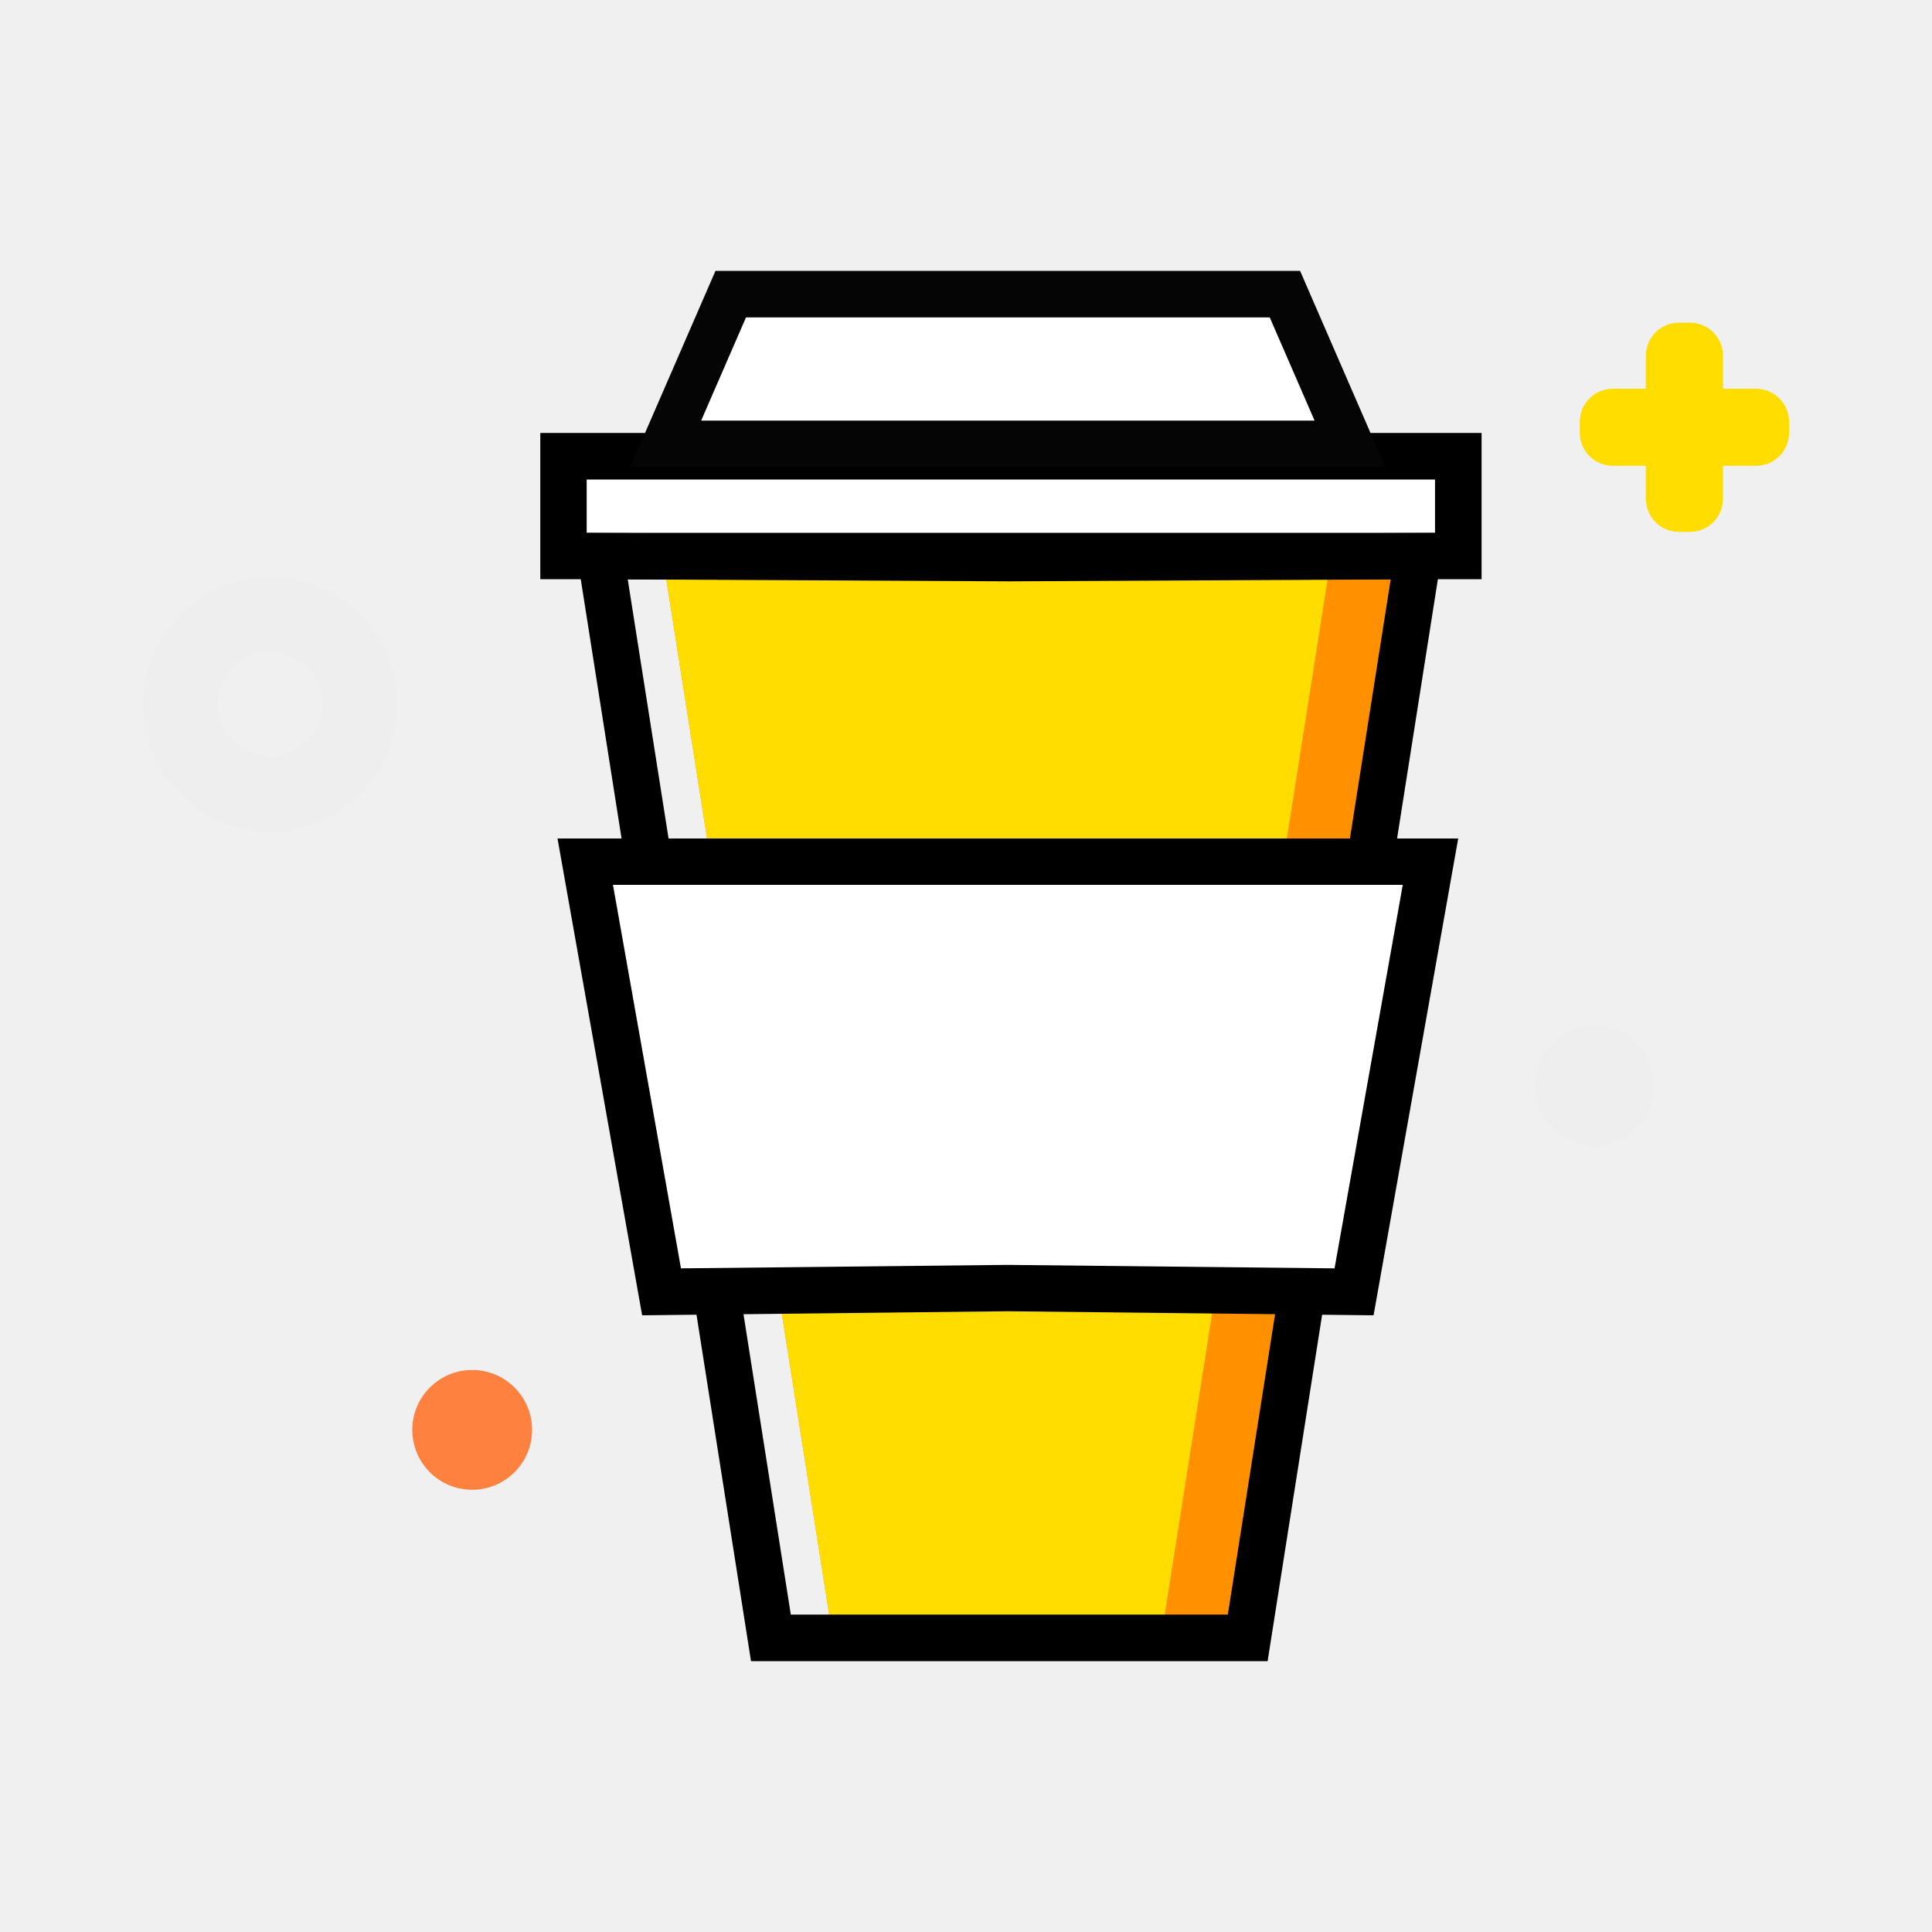
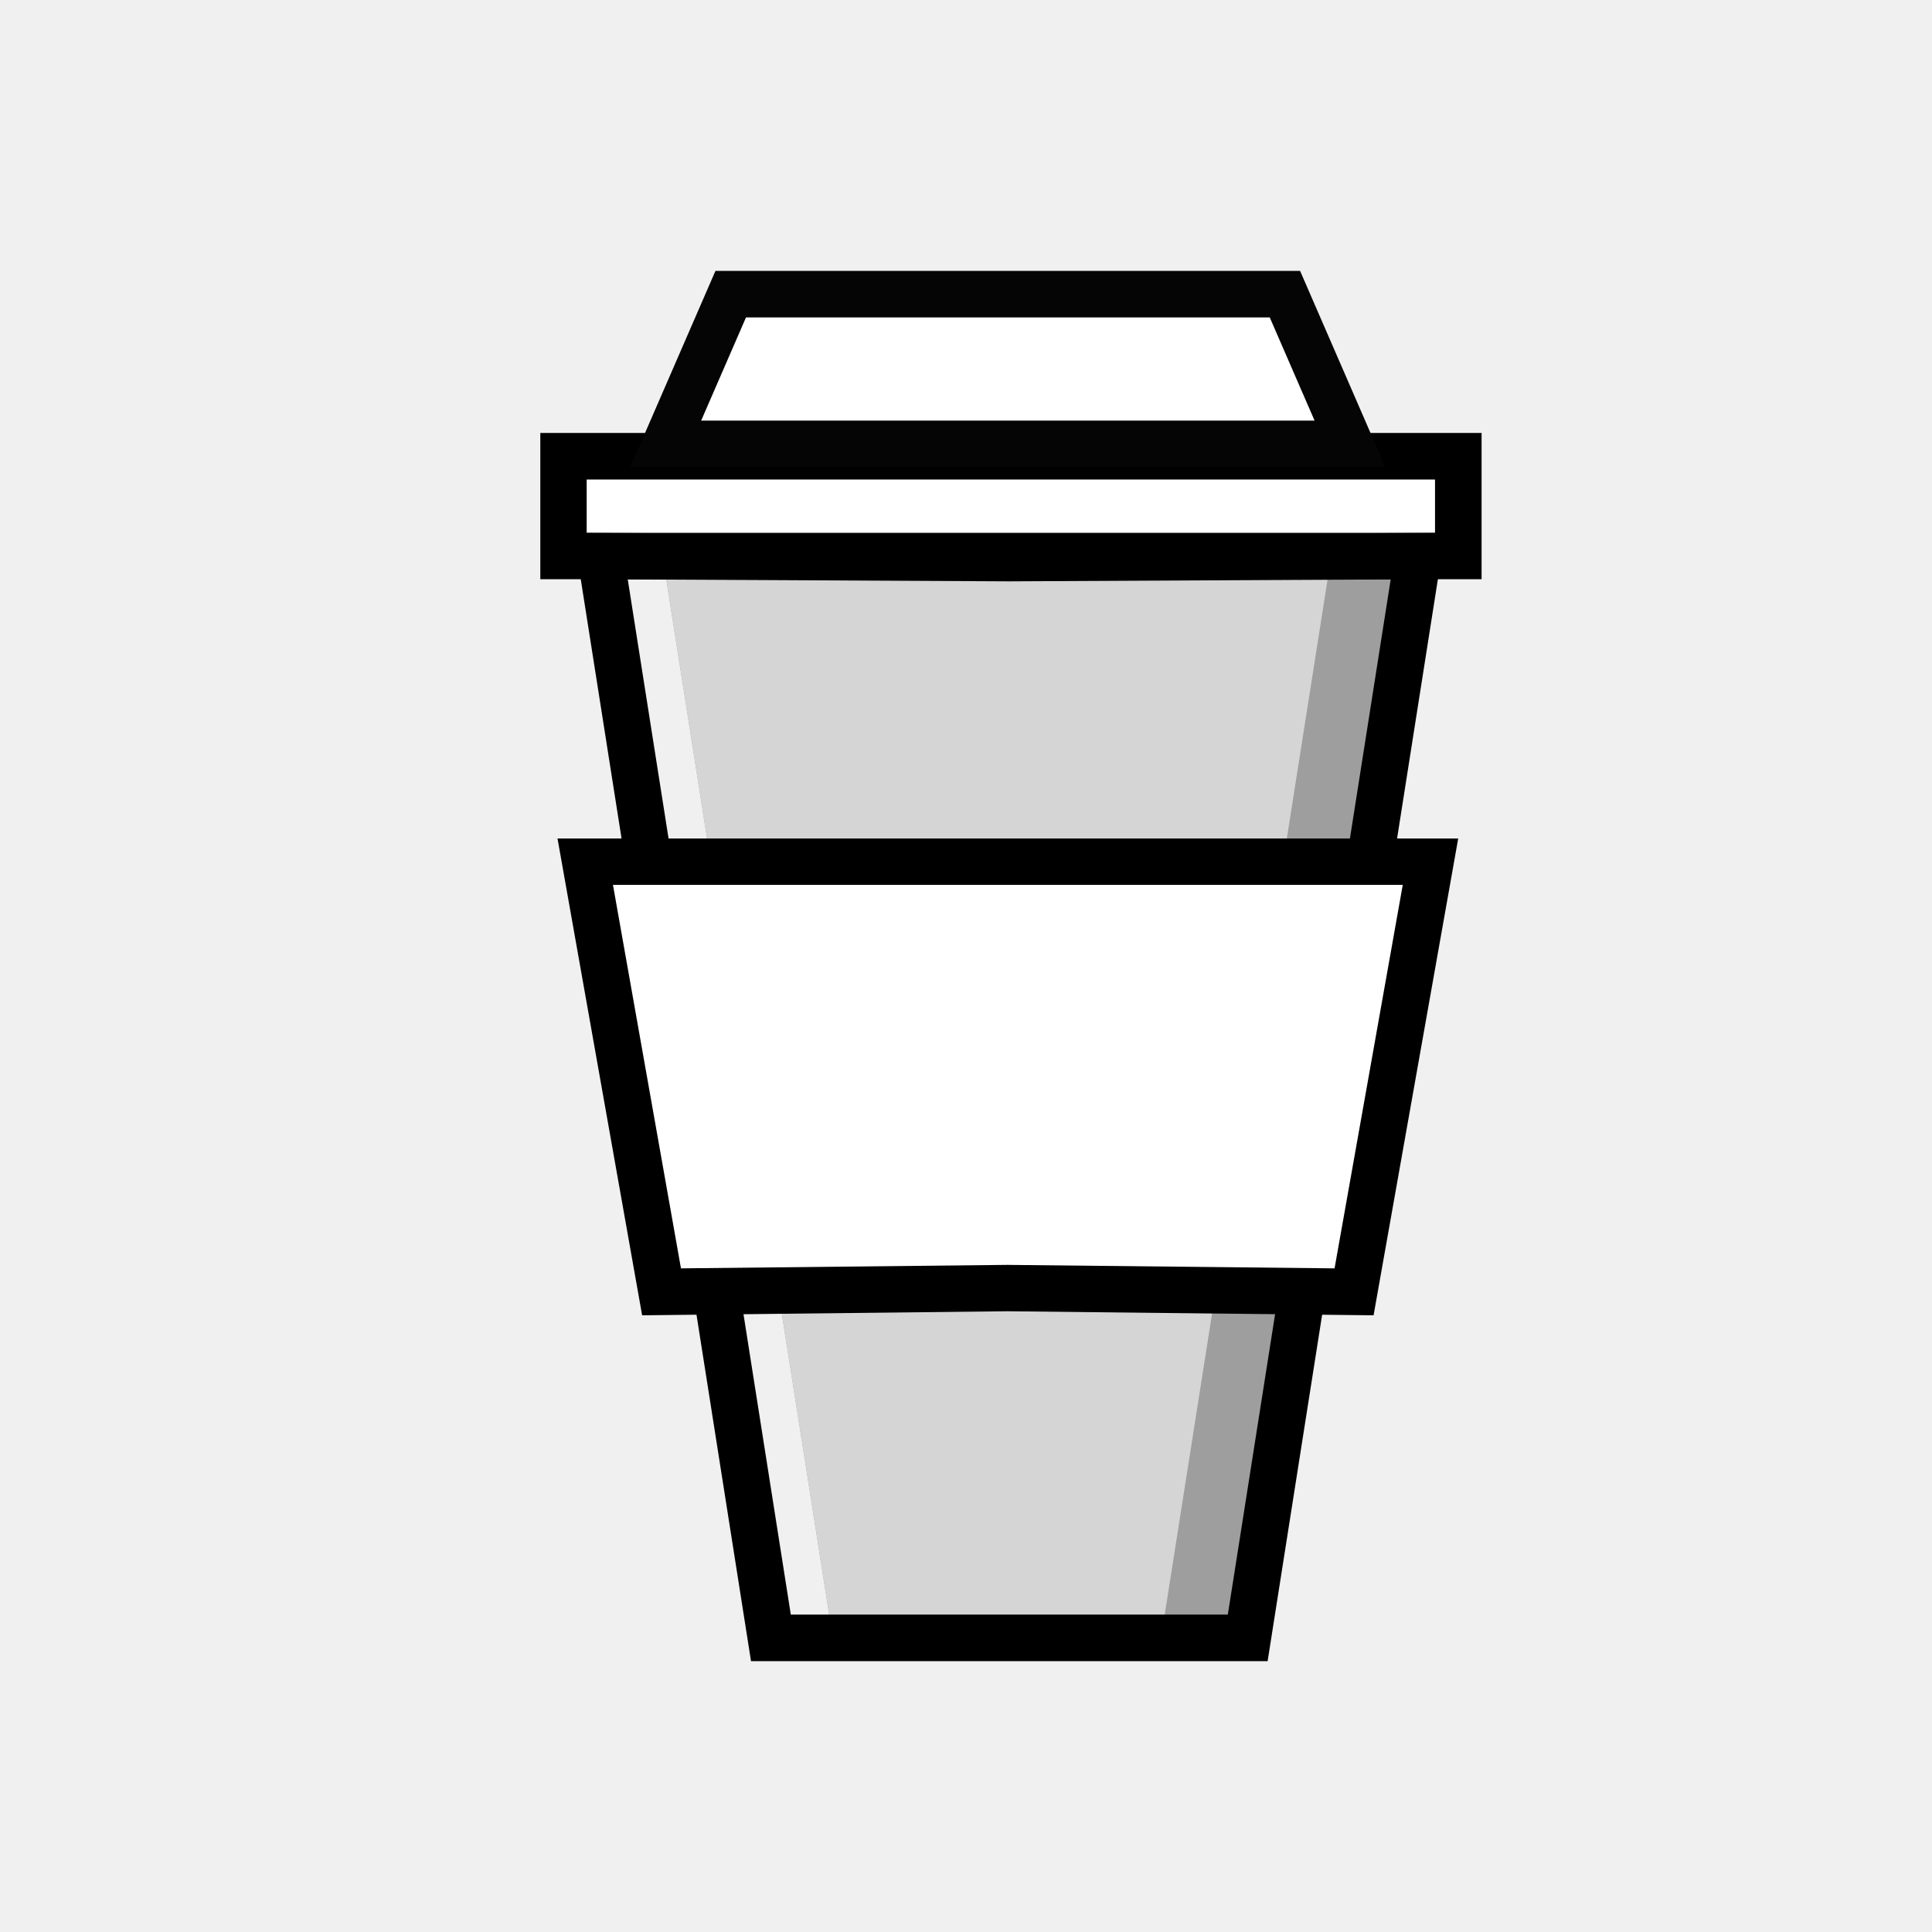
<svg xmlns="http://www.w3.org/2000/svg" xmlns:xlink="http://www.w3.org/1999/xlink" version="1.1" id="Layer_1" x="0px" y="0px" viewBox="0 0 1000 1000" style="enable-background:new 0 0 1000 1000;" xml:space="preserve">
-   <defs id="defs11685" />
+   <defs id="defs11685">
+     <filter style="color-interpolation-filters:sRGB;" id="filter1046">
+       <feColorMatrix values="0.21 0.72 0.072 0 0 0.21 0.72 0.072 0 0 0.21 0.72 0.072 0 0 0 0 0 1 0 " id="feColorMatrix1044" result="fbSourceGraphic" />
+       <feColorMatrix result="fbSourceGraphicAlpha" in="fbSourceGraphic" values="0 0 0 -1 0 0 0 0 -1 0 0 0 0 -1 0 0 0 0 1 0" id="feColorMatrix1048" />
+       <feColorMatrix id="feColorMatrix1050" values="0.21 0.72 0.072 0 0 0.21 0.72 0.072 0 0 0.21 0.72 0.072 0 0 0 0 0 1 0 " in="fbSourceGraphic" />
+     </filter>
+   </defs>
  <style type="text/css" id="style11086">
	.st0{fill:#FF813F;}
	.st1{fill:#FFDD00;}
	.st2{fill:#FFFFFF;}
	.st3{fill:#FF9100;}
	.st4{fill:#050505;}
	.st5{fill:#EEEEEE;}
	.st6{clip-path:url(#SVGID_2_);}
	.st7{clip-path:url(#SVGID_4_);}
	.st8{clip-path:url(#SVGID_6_);}
	.st9{clip-path:url(#SVGID_8_);}
	.st10{clip-path:url(#SVGID_10_);}
	.st11{clip-path:url(#SVGID_12_);}
	.st12{clip-path:url(#SVGID_14_);}
	.st13{clip-path:url(#SVGID_16_);}
	.st14{clip-path:url(#SVGID_18_);}
	.st15{clip-path:url(#SVGID_20_);}
	.st16{clip-path:url(#SVGID_22_);}
	.st17{clip-path:url(#SVGID_24_);}
	.st18{clip-path:url(#SVGID_26_);}
	.st19{opacity:0.1;clip-path:url(#SVGID_28_);}
	.st20{clip-path:url(#SVGID_30_);}
	.st21{opacity:0.1;clip-path:url(#SVGID_32_);}
	.st22{clip-path:url(#SVGID_34_);}
	.st23{clip-path:url(#SVGID_36_);}
	.st24{clip-path:url(#SVGID_38_);}
	.st25{clip-path:url(#SVGID_40_);}
	.st26{clip-path:url(#SVGID_42_);}
	.st27{clip-path:url(#SVGID_44_);}
	.st28{clip-path:url(#SVGID_46_);}
	.st29{clip-path:url(#SVGID_48_);}
	.st30{clip-path:url(#SVGID_50_);}
	.st31{clip-path:url(#SVGID_52_);}
	.st32{clip-path:url(#SVGID_54_);}
	.st33{clip-path:url(#SVGID_56_);}
	.st34{clip-path:url(#SVGID_58_);}
	.st35{clip-path:url(#SVGID_60_);}
	.st36{clip-path:url(#SVGID_62_);}
	.st37{opacity:0.2;clip-path:url(#SVGID_64_);}
	.st38{clip-path:url(#SVGID_66_);}
	.st39{opacity:0.2;clip-path:url(#SVGID_68_);}
	.st40{clip-path:url(#SVGID_70_);}
	.st41{clip-path:url(#SVGID_72_);}
	.st42{clip-path:url(#SVGID_74_);}
	.st43{clip-path:url(#SVGID_76_);}
	.st44{clip-path:url(#SVGID_78_);}
	.st45{clip-path:url(#SVGID_80_);}
	.st46{clip-path:url(#SVGID_82_);}
	.st47{clip-path:url(#SVGID_84_);}
	.st48{clip-path:url(#SVGID_86_);}
	.st49{clip-path:url(#SVGID_88_);}
	.st50{clip-path:url(#SVGID_90_);}
	.st51{clip-path:url(#SVGID_92_);}
	.st52{clip-path:url(#SVGID_94_);}
	.st53{clip-path:url(#SVGID_96_);}
	.st54{clip-path:url(#SVGID_98_);}
	.st55{opacity:0.2;clip-path:url(#SVGID_100_);}
	.st56{clip-path:url(#SVGID_102_);}
	.st57{opacity:0.2;clip-path:url(#SVGID_104_);}
	.st58{clip-path:url(#SVGID_106_);}
	.st59{clip-path:url(#SVGID_108_);}
	.st60{clip-path:url(#SVGID_110_);}
	.st61{clip-path:url(#SVGID_112_);}
	.st62{clip-path:url(#SVGID_114_);}
	.st63{clip-path:url(#SVGID_116_);}
	.st64{clip-path:url(#SVGID_118_);}
	.st65{clip-path:url(#SVGID_120_);}
	.st66{clip-path:url(#SVGID_122_);}
	.st67{clip-path:url(#SVGID_124_);}
	.st68{clip-path:url(#SVGID_126_);}
	.st69{clip-path:url(#SVGID_128_);}
	.st70{clip-path:url(#SVGID_130_);}
	.st71{clip-path:url(#SVGID_132_);}
	.st72{clip-path:url(#SVGID_134_);}
	.st73{clip-path:url(#SVGID_136_);}
	.st74{clip-path:url(#SVGID_138_);}
	.st75{clip-path:url(#SVGID_140_);}
	.st76{clip-path:url(#SVGID_142_);}
	.st77{clip-path:url(#SVGID_144_);}
	.st78{clip-path:url(#SVGID_146_);}
	.st79{clip-path:url(#SVGID_148_);}
	.st80{clip-path:url(#SVGID_150_);}
	.st81{clip-path:url(#SVGID_152_);}
	.st82{clip-path:url(#SVGID_154_);}
	.st83{clip-path:url(#SVGID_156_);}
	.st84{clip-path:url(#SVGID_158_);}
	.st85{clip-path:url(#SVGID_160_);}
	.st86{clip-path:url(#SVGID_162_);}
	.st87{clip-path:url(#SVGID_164_);}
	.st88{clip-path:url(#SVGID_166_);}
	.st89{clip-path:url(#SVGID_168_);}
	.st90{clip-path:url(#SVGID_170_);}
	.st91{clip-path:url(#SVGID_172_);}
	.st92{clip-path:url(#SVGID_174_);}
	.st93{clip-path:url(#SVGID_176_);}
	.st94{clip-path:url(#SVGID_178_);}
	.st95{clip-path:url(#SVGID_180_);}
	.st96{clip-path:url(#SVGID_182_);}
	.st97{clip-path:url(#SVGID_184_);}
	.st98{clip-path:url(#SVGID_186_);}
	.st99{clip-path:url(#SVGID_188_);}
	.st100{clip-path:url(#SVGID_190_);}
	.st101{opacity:0.1;clip-path:url(#SVGID_192_);}
	.st102{clip-path:url(#SVGID_194_);}
	.st103{opacity:0.1;clip-path:url(#SVGID_196_);}
	.st104{clip-path:url(#SVGID_198_);}
	.st105{clip-path:url(#SVGID_200_);}
	.st106{clip-path:url(#SVGID_202_);}
	.st107{clip-path:url(#SVGID_204_);}
	.st108{clip-path:url(#SVGID_206_);}
	.st109{clip-path:url(#SVGID_208_);}
	.st110{clip-path:url(#SVGID_210_);}
	.st111{clip-path:url(#SVGID_212_);}
	.st112{clip-path:url(#SVGID_214_);}
	.st113{clip-path:url(#SVGID_216_);}
	.st114{clip-path:url(#SVGID_218_);}
	.st115{clip-path:url(#SVGID_220_);}
	.st116{clip-path:url(#SVGID_222_);}
	.st117{clip-path:url(#SVGID_224_);}
	.st118{clip-path:url(#SVGID_226_);}
	.st119{clip-path:url(#SVGID_228_);}
	.st120{clip-path:url(#SVGID_230_);}
	.st121{clip-path:url(#SVGID_232_);}
	.st122{clip-path:url(#SVGID_234_);}
	.st123{clip-path:url(#SVGID_236_);}
	.st124{clip-path:url(#SVGID_238_);}
	.st125{clip-path:url(#SVGID_240_);}
	.st126{clip-path:url(#SVGID_242_);}
	.st127{clip-path:url(#SVGID_244_);}
	.st128{clip-path:url(#SVGID_246_);}
	.st129{opacity:0.2;clip-path:url(#SVGID_248_);}
	.st130{clip-path:url(#SVGID_250_);}
	.st131{opacity:0.2;clip-path:url(#SVGID_252_);}
	.st132{clip-path:url(#SVGID_254_);}
	.st133{clip-path:url(#SVGID_256_);}
	.st134{clip-path:url(#SVGID_258_);}
	.st135{clip-path:url(#SVGID_260_);}
	.st136{clip-path:url(#SVGID_262_);}
	.st137{clip-path:url(#SVGID_264_);}
	.st138{clip-path:url(#SVGID_266_);}
	.st139{clip-path:url(#SVGID_268_);}
	.st140{clip-path:url(#SVGID_270_);}
	.st141{clip-path:url(#SVGID_272_);}
	.st142{clip-path:url(#SVGID_274_);}
	.st143{clip-path:url(#SVGID_276_);}
	.st144{clip-path:url(#SVGID_278_);}
	.st145{clip-path:url(#SVGID_280_);}
	.st146{clip-path:url(#SVGID_282_);}
	.st147{clip-path:url(#SVGID_284_);}
	.st148{clip-path:url(#SVGID_286_);}
	.st149{clip-path:url(#SVGID_288_);}
	.st150{clip-path:url(#SVGID_290_);}
	.st151{clip-path:url(#SVGID_292_);}
	.st152{clip-path:url(#SVGID_294_);}
	.st153{clip-path:url(#SVGID_296_);}
	.st154{clip-path:url(#SVGID_298_);}
	.st155{clip-path:url(#SVGID_300_);}
	.st156{clip-path:url(#SVGID_302_);}
	.st157{opacity:0.2;clip-path:url(#SVGID_304_);}
	.st158{clip-path:url(#SVGID_306_);}
	.st159{opacity:0.2;clip-path:url(#SVGID_308_);}
	.st160{clip-path:url(#SVGID_310_);}
	.st161{clip-path:url(#SVGID_312_);}
	.st162{clip-path:url(#SVGID_314_);}
	.st163{clip-path:url(#SVGID_316_);}
	.st164{clip-path:url(#SVGID_318_);}
	.st165{clip-path:url(#SVGID_320_);}
	.st166{clip-path:url(#SVGID_322_);}
	.st167{clip-path:url(#SVGID_324_);}
	.st168{clip-path:url(#SVGID_326_);}
	.st169{clip-path:url(#SVGID_328_);}
	.st170{clip-path:url(#SVGID_330_);}
	.st171{clip-path:url(#SVGID_332_);}
	.st172{clip-path:url(#SVGID_334_);}
	.st173{clip-path:url(#SVGID_336_);}
	.st174{clip-path:url(#SVGID_338_);}
	.st175{clip-path:url(#SVGID_340_);}
	.st176{clip-path:url(#SVGID_342_);}
	.st177{clip-path:url(#SVGID_344_);}
	.st178{clip-path:url(#SVGID_346_);}
	.st179{clip-path:url(#SVGID_348_);}
	.st180{clip-path:url(#SVGID_350_);}
	.st181{clip-path:url(#SVGID_352_);}
	.st182{clip-path:url(#SVGID_356_);}
	.st183{clip-path:url(#SVGID_358_);}
	.st184{clip-path:url(#SVGID_360_);}
	.st185{clip-path:url(#SVGID_362_);}
	.st186{clip-path:url(#SVGID_364_);}
	.st187{clip-path:url(#SVGID_366_);}
	.st188{clip-path:url(#SVGID_368_);}
	.st189{clip-path:url(#SVGID_370_);}
	.st190{clip-path:url(#SVGID_372_);}
	.st191{clip-path:url(#SVGID_374_);}
	.st192{clip-path:url(#SVGID_376_);}
	.st193{clip-path:url(#SVGID_378_);}
	.st194{clip-path:url(#SVGID_380_);}
	.st195{clip-path:url(#SVGID_382_);}
	.st196{clip-path:url(#SVGID_384_);}
	.st197{clip-path:url(#SVGID_386_);}
	.st198{clip-path:url(#SVGID_388_);}
	.st199{clip-path:url(#SVGID_390_);}
	.st200{clip-path:url(#SVGID_392_);}
	.st201{clip-path:url(#SVGID_394_);}
	.st202{clip-path:url(#SVGID_396_);}
	.st203{clip-path:url(#SVGID_398_);}
	.st204{clip-path:url(#SVGID_400_);}
	.st205{clip-path:url(#SVGID_402_);}
	.st206{clip-path:url(#SVGID_404_);}
	.st207{clip-path:url(#SVGID_406_);}
	.st208{clip-path:url(#SVGID_408_);}
	.st209{clip-path:url(#SVGID_410_);}
	.st210{clip-path:url(#SVGID_412_);}
	.st211{clip-path:url(#SVGID_414_);}
	.st212{clip-path:url(#SVGID_416_);}
	.st213{clip-path:url(#SVGID_418_);}
	.st214{clip-path:url(#SVGID_420_);}
	.st215{clip-path:url(#SVGID_422_);}
	.st216{clip-path:url(#SVGID_424_);}
	.st217{clip-path:url(#SVGID_426_);}
	.st218{clip-path:url(#SVGID_428_);}
	.st219{clip-path:url(#SVGID_430_);}
	.st220{clip-path:url(#SVGID_432_);}
	.st221{clip-path:url(#SVGID_434_);}
	.st222{clip-path:url(#SVGID_436_);}
	.st223{clip-path:url(#SVGID_438_);}
	.st224{clip-path:url(#SVGID_440_);}
	.st225{clip-path:url(#SVGID_442_);}
	.st226{clip-path:url(#SVGID_444_);}
	.st227{clip-path:url(#SVGID_446_);}
	.st228{clip-path:url(#SVGID_448_);}
	.st229{clip-path:url(#SVGID_450_);}
	.st230{clip-path:url(#SVGID_452_);}
	.st231{clip-path:url(#SVGID_454_);}
	.st232{clip-path:url(#SVGID_456_);}
	.st233{clip-path:url(#SVGID_458_);}
	.st234{clip-path:url(#SVGID_460_);}
	.st235{clip-path:url(#SVGID_462_);}
	.st236{clip-path:url(#SVGID_464_);}
	.st237{clip-path:url(#SVGID_466_);}
	.st238{clip-path:url(#SVGID_468_);}
	.st239{clip-path:url(#SVGID_470_);}
	.st240{clip-path:url(#SVGID_472_);}
	.st241{clip-path:url(#SVGID_474_);}
	.st242{clip-path:url(#SVGID_476_);}
	.st243{clip-path:url(#SVGID_478_);}
	.st244{clip-path:url(#SVGID_480_);}
	.st245{clip-path:url(#SVGID_482_);}
	.st246{clip-path:url(#SVGID_484_);}
	.st247{clip-path:url(#SVGID_486_);}
	.st248{clip-path:url(#SVGID_488_);}
	.st249{clip-path:url(#SVGID_490_);}
	.st250{clip-path:url(#SVGID_492_);}
	.st251{clip-path:url(#SVGID_494_);}
	.st252{fill-rule:evenodd;clip-rule:evenodd;}
	.st253{clip-path:url(#SVGID_496_);}
	.st254{clip-path:url(#SVGID_498_);}
	.st255{clip-path:url(#SVGID_500_);}
	.st256{clip-path:url(#SVGID_502_);}
	.st257{clip-path:url(#SVGID_504_);}
	.st258{clip-path:url(#SVGID_506_);}
	.st259{clip-path:url(#SVGID_508_);}
	.st260{clip-path:url(#SVGID_510_);}
	.st261{clip-path:url(#SVGID_512_);}
	.st262{clip-path:url(#SVGID_514_);}
	.st263{clip-path:url(#SVGID_517_);}
	.st264{clip-path:url(#SVGID_520_);}
	.st265{fill:url(#SVGID_521_);}
	.st266{clip-path:url(#SVGID_524_);}
	.st267{clip-path:url(#SVGID_527_);}
	.st268{fill:url(#SVGID_528_);}
	.st269{clip-path:url(#SVGID_531_);}
	.st270{clip-path:url(#SVGID_534_);}
	.st271{fill:url(#SVGID_535_);}
	.st272{clip-path:url(#SVGID_538_);}
	.st273{clip-path:url(#SVGID_541_);}
	.st274{fill:url(#SVGID_542_);}
	.st275{clip-path:url(#SVGID_545_);}
	.st276{clip-path:url(#SVGID_548_);}
	.st277{fill:url(#SVGID_549_);}
	.st278{fill:none;}
	.st279{fill-rule:evenodd;clip-rule:evenodd;fill:#231F20;}
	.st280{fill:#E6EBED;}
</style>
-   <g id="g11134">
+   <g id="g11134" style="filter:url(#filter1046)">
    <g id="Page-1_2_">
      <g id="_x32_.1_1_">
        <g id="Group_1_" transform="translate(0, 3)">
          <g id="Combined-Shape_1_">
-             <path class="st1" d="M891.8,198.2v-17.1c0-9.5-7.7-17.1-17.1-17.1l0,0h-5.7l0,0c-9.5,0-17.1,7.7-17.1,17.1l0,0v17.1h-17.1       c-9.5,0-17.1,7.7-17.1,17.1l0,0v5.7l0,0c0,9.5,7.7,17.1,17.1,17.1l0,0h17.1v17.1c0,9.5,7.7,17.1,17.1,17.1l0,0h5.7       c9.5,0,17.1-7.7,17.1-17.1l0,0v-17.1h17.1c9.5,0,17.1-7.7,17.1-17.1l0,0v-5.7c0-9.5-7.7-17.1-17.1-17.1l0,0H891.8z" id="path11090" />
-           </g>
+ 					
+ 				</g>
          <g id="Logo_1_" transform="translate(38.9662, 0)">
            <g id="Fill-1_3_">
              <polygon class="st3" points="483.5,285.9 304,284.8 392.1,844.7 411.4,844.7 587.6,844.7 606.9,844.7 695,284.8       " id="polygon11093" />
            </g>
            <g id="Fill-2_1_">
              <polygon class="st1" points="483.5,285.9 304,284.8 392.1,844.7 411.4,844.7 542.8,844.7 562,844.7 650.1,284.8       " id="polygon11096" />
            </g>
            <g id="Fill-3_1_">
              <polygon class="st2" points="252.7,284.8 715.8,284.8 715.8,233.2 252.7,233.2       " id="polygon11099" />
            </g>
            <g id="Stroke-4_1_">
              <path d="M727.9,296.8H240.7v-75.7h487.2V296.8z M264.7,272.8h439.1v-27.6H264.7V272.8z" id="path11102" />
            </g>
            <g id="Fill-6_1_">
              <polygon class="st2" points="626.1,149.3 515.5,149.3 449.8,149.3 339.2,149.3 305.6,226.7 449.8,226.7 515.5,226.7         659.7,226.7       " id="polygon11105" />
            </g>
            <g id="Group-11_1_" transform="translate(3.455131, 0)">
              <g id="Stroke-7_1_">
                <path class="st4" d="M674.6,238.7H283.8l44.1-101.5h302.6L674.6,238.7z M320.5,214.7H638l-23.2-53.4H343.7L320.5,214.7z" id="path11108" />
              </g>
              <g id="Stroke-9_1_">
                <path d="M613.7,856.8H346.3l-91.9-584l225.6,1.2l225.6-1.2L613.7,856.8z M366.9,832.7h226.2l84.3-535.8l-197.5,1l-197.4-1         L366.9,832.7z" id="path11111" />
              </g>
            </g>
            <g id="Fill-12_1_">
              <polygon class="st2" points="701.4,442.9 490.3,442.9 475.1,442.9 263.9,442.9 303.4,665.6 482.7,663.7 661.9,665.6       " id="polygon11115" />
            </g>
            <g id="Stroke-13_1_">
              <path d="M672,677.8l-189.4-2.1l-189.2,2.1l-43.8-246.8h466.2L672,677.8z M482.5,651.7l169.3,1.8L687.1,455H278.3l35.2,198.5        L482.5,651.7z" id="path11118" />
            </g>
          </g>
          <g id="Oval_5_">
-             <path class="st5" d="M139.8,427.3c-36.3,0-65.8-29.5-65.8-65.8s29.5-65.8,65.8-65.8s65.8,29.5,65.8,65.8       S176.1,427.3,139.8,427.3z M139.8,334.3c-14.9,0-27.1,12.2-27.1,27.1c0,14.9,12.2,27.1,27.1,27.1c14.9,0,27.1-12.2,27.1-27.1       C166.9,346.5,154.8,334.3,139.8,334.3z" id="path11122" />
-           </g>
+ 					
+ 				</g>
          <g id="Oval_4_">
-             <circle class="st5" cx="825.3" cy="559" r="31" id="circle11125" />
-           </g>
+ 					
+ 				</g>
          <g id="Oval_3_">
-             <circle class="st0" cx="244.4" cy="737.1" r="31" id="circle11128" />
-           </g>
+ 					
+ 				</g>
        </g>
      </g>
    </g>
  </g>
  <g id="g11282">
    <g id="g11280">
      <g id="g11150">
        <defs id="defs11137">
          <path id="SVGID_1_" d="M1907.7,204.3v-16.9c0-9.4-7.6-16.9-16.9-16.9h-5.6c-9.4,0-16.9,7.6-16.9,16.9v16.9h-16.9      c-9.4,0-16.9,7.6-16.9,16.9v5.6c0,9.4,7.6,16.9,16.9,16.9h16.9v16.9c0,9.4,7.6,16.9,16.9,16.9h5.6c9.4,0,16.9-7.6,16.9-16.9      v-16.9h16.9c9.4,0,16.9-7.6,16.9-16.9v-5.6c0-9.4-7.6-16.9-16.9-16.9H1907.7z" />
        </defs>
        <clipPath id="SVGID_2_">
          <use xlink:href="#SVGID_1_" style="overflow:visible;" id="use11139" />
        </clipPath>
        <g class="st6" clip-path="url(#SVGID_2_)" id="g11148">
          <defs id="defs11143">
            <rect id="SVGID_3_" x="-212.3" y="-1700.9" width="6609" height="4406" />
          </defs>
          <clipPath id="SVGID_4_">
            <use xlink:href="#SVGID_3_" style="overflow:visible;" id="use11145" />
          </clipPath>
        </g>
      </g>
      <g id="g11166">
        <defs id="defs11153">
          <polygon id="SVGID_5_" points="1542.2,291.1 1364.6,290 1451.8,844.1 1470.8,844.1 1645.3,844.1 1664.3,844.1 1751.5,290           " />
        </defs>
        <clipPath id="SVGID_6_">
          <use xlink:href="#SVGID_5_" style="overflow:visible;" id="use11155" />
        </clipPath>
        <g class="st8" clip-path="url(#SVGID_6_)" id="g11164">
          <defs id="defs11159">
            <rect id="SVGID_7_" x="-212.3" y="-1700.9" width="6609" height="4406" />
          </defs>
          <clipPath id="SVGID_8_">
            <use xlink:href="#SVGID_7_" style="overflow:visible;" id="use11161" />
          </clipPath>
        </g>
      </g>
      <g id="g11182">
        <defs id="defs11169">
          <polygon id="SVGID_9_" points="1542.2,291.1 1364.6,290 1451.8,844.1 1470.8,844.1 1600.9,844.1 1619.9,844.1 1707.1,290           " />
        </defs>
        <clipPath id="SVGID_10_">
          <use xlink:href="#SVGID_9_" style="overflow:visible;" id="use11171" />
        </clipPath>
        <g class="st10" clip-path="url(#SVGID_10_)" id="g11180">
          <defs id="defs11175">
            <rect id="SVGID_11_" x="-212.3" y="-1700.9" width="6609" height="4406" />
          </defs>
          <clipPath id="SVGID_12_">
            <use xlink:href="#SVGID_11_" style="overflow:visible;" id="use11177" />
          </clipPath>
        </g>
      </g>
      <g id="g11198">
        <defs id="defs11185">
          <rect id="SVGID_13_" x="1313.8" y="238.9" width="458.3" height="51.1" />
        </defs>
        <clipPath id="SVGID_14_">
          <use xlink:href="#SVGID_13_" style="overflow:visible;" id="use11187" />
        </clipPath>
        <g class="st12" clip-path="url(#SVGID_14_)" id="g11196">
          <defs id="defs11191">
            <rect id="SVGID_15_" x="-212.3" y="-1700.9" width="6609" height="4406" />
          </defs>
          <clipPath id="SVGID_16_">
            <use xlink:href="#SVGID_15_" style="overflow:visible;" id="use11193" />
          </clipPath>
        </g>
      </g>
      <g id="g11214">
        <defs id="defs11201">
          <polygon id="SVGID_17_" points="1683.3,155.9 1573.9,155.9 1508.9,155.9 1399.5,155.9 1366.2,232.5 1508.9,232.5 1573.9,232.5       1716.6,232.5     " />
        </defs>
        <clipPath id="SVGID_18_">
          <use xlink:href="#SVGID_17_" style="overflow:visible;" id="use11203" />
        </clipPath>
        <g class="st14" clip-path="url(#SVGID_18_)" id="g11212">
          <defs id="defs11207">
            <rect id="SVGID_19_" x="-212.3" y="-1700.9" width="6609" height="4406" />
          </defs>
          <clipPath id="SVGID_20_">
            <use xlink:href="#SVGID_19_" style="overflow:visible;" id="use11209" />
          </clipPath>
        </g>
      </g>
      <g id="g11230">
        <defs id="defs11217">
          <polygon id="SVGID_21_" points="1757.9,446.5 1548.9,446.5 1533.9,446.5 1325,446.5 1364,666.9 1541.4,664.9 1718.8,666.9           " />
        </defs>
        <clipPath id="SVGID_22_">
          <use xlink:href="#SVGID_21_" style="overflow:visible;" id="use11219" />
        </clipPath>
        <g class="st16" clip-path="url(#SVGID_22_)" id="g11228">
          <defs id="defs11223">
            <rect id="SVGID_23_" x="-212.3" y="-1700.9" width="6609" height="4406" />
          </defs>
          <clipPath id="SVGID_24_">
            <use xlink:href="#SVGID_23_" style="overflow:visible;" id="use11225" />
          </clipPath>
        </g>
      </g>
      <g id="g11246">
        <defs id="defs11233">
          <ellipse id="SVGID_25_" transform="matrix(3.723565e-02 -0.9993 0.9993 3.723565e-02 754.6526 1515.039)" cx="1163.6" cy="365.9" rx="65.1" ry="65.1" />
        </defs>
        <clipPath id="SVGID_26_">
          <use xlink:href="#SVGID_25_" style="overflow:visible;" id="use11235" />
        </clipPath>
        <g class="st18" clip-path="url(#SVGID_26_)" id="g11244">
          <defs id="defs11239">
            <rect id="SVGID_27_" x="-212.3" y="-1700.9" width="6609" height="4406" />
          </defs>
          <clipPath id="SVGID_28_">
            <use xlink:href="#SVGID_27_" style="overflow:visible;" id="use11241" />
          </clipPath>
        </g>
      </g>
      <g id="g11262">
        <defs id="defs11249">
          <circle id="SVGID_29_" cx="1841.9" cy="561.3" r="30.7" />
        </defs>
        <clipPath id="SVGID_30_">
          <use xlink:href="#SVGID_29_" style="overflow:visible;" id="use11251" />
        </clipPath>
        <g class="st20" clip-path="url(#SVGID_30_)" id="g11260">
          <defs id="defs11255">
            <rect id="SVGID_31_" x="-212.3" y="-1700.9" width="6609" height="4406" />
          </defs>
          <clipPath id="SVGID_32_">
            <use xlink:href="#SVGID_31_" style="overflow:visible;" id="use11257" />
          </clipPath>
        </g>
      </g>
      <g id="g11278">
        <defs id="defs11265">
          <circle id="SVGID_33_" cx="1267.1" cy="737.6" r="30.7" />
        </defs>
        <clipPath id="SVGID_34_">
          <use xlink:href="#SVGID_33_" style="overflow:visible;" id="use11267" />
        </clipPath>
        <g class="st22" clip-path="url(#SVGID_34_)" id="g11276">
          <defs id="defs11271">
            <rect id="SVGID_35_" x="-212.3" y="-1700.9" width="6609" height="4406" />
          </defs>
          <clipPath id="SVGID_36_">
            <use xlink:href="#SVGID_35_" style="overflow:visible;" id="use11273" />
          </clipPath>
        </g>
      </g>
    </g>
  </g>
  <g id="g11430">
    <g id="g11428">
      <g id="g11298">
        <defs id="defs11285">
          <path id="SVGID_37_" d="M2927.7,204.3v-16.9c0-9.4-7.6-16.9-16.9-16.9h-5.6c-9.4,0-16.9,7.6-16.9,16.9v16.9h-16.9      c-9.4,0-16.9,7.6-16.9,16.9v5.6c0,9.4,7.6,16.9,16.9,16.9h16.9v16.9c0,9.4,7.6,16.9,16.9,16.9h5.6c9.4,0,16.9-7.6,16.9-16.9      v-16.9h16.9c9.4,0,16.9-7.6,16.9-16.9v-5.6c0-9.4-7.6-16.9-16.9-16.9H2927.7z" />
        </defs>
        <clipPath id="SVGID_38_">
          <use xlink:href="#SVGID_37_" style="overflow:visible;" id="use11287" />
        </clipPath>
        <g class="st24" clip-path="url(#SVGID_38_)" id="g11296">
          <defs id="defs11291">
            <rect id="SVGID_39_" x="807.6" y="-1701" width="6609.3" height="4406.2" />
          </defs>
          <clipPath id="SVGID_40_">
            <use xlink:href="#SVGID_39_" style="overflow:visible;" id="use11293" />
          </clipPath>
        </g>
      </g>
      <g id="g11314">
        <defs id="defs11301">
          <polygon id="SVGID_41_" points="2562.2,291.1 2384.6,290 2471.8,844.1 2490.8,844.1 2665.3,844.1 2684.3,844.1 2771.5,290           " />
        </defs>
        <clipPath id="SVGID_42_">
          <use xlink:href="#SVGID_41_" style="overflow:visible;" id="use11303" />
        </clipPath>
        <g class="st26" clip-path="url(#SVGID_42_)" id="g11312">
          <defs id="defs11307">
            <rect id="SVGID_43_" x="807.6" y="-1701" width="6609.3" height="4406.2" />
          </defs>
          <clipPath id="SVGID_44_">
            <use xlink:href="#SVGID_43_" style="overflow:visible;" id="use11309" />
          </clipPath>
        </g>
      </g>
      <g id="g11330">
        <defs id="defs11317">
          <polygon id="SVGID_45_" points="2562.2,291.1 2384.6,290 2471.8,844.1 2490.8,844.1 2620.9,844.1 2639.9,844.1 2727.1,290           " />
        </defs>
        <clipPath id="SVGID_46_">
          <use xlink:href="#SVGID_45_" style="overflow:visible;" id="use11319" />
        </clipPath>
        <g class="st28" clip-path="url(#SVGID_46_)" id="g11328">
          <defs id="defs11323">
            <rect id="SVGID_47_" x="807.6" y="-1701" width="6609.3" height="4406.2" />
          </defs>
          <clipPath id="SVGID_48_">
            <use xlink:href="#SVGID_47_" style="overflow:visible;" id="use11325" />
          </clipPath>
        </g>
      </g>
      <g id="g11346">
        <defs id="defs11333">
          <rect id="SVGID_49_" x="2333.8" y="238.9" width="458.3" height="51.1" />
        </defs>
        <clipPath id="SVGID_50_">
          <use xlink:href="#SVGID_49_" style="overflow:visible;" id="use11335" />
        </clipPath>
        <g class="st30" clip-path="url(#SVGID_50_)" id="g11344">
          <defs id="defs11339">
            <rect id="SVGID_51_" x="807.6" y="-1701" width="6609.3" height="4406.2" />
          </defs>
          <clipPath id="SVGID_52_">
            <use xlink:href="#SVGID_51_" style="overflow:visible;" id="use11341" />
          </clipPath>
        </g>
      </g>
      <g id="g11362">
        <defs id="defs11349">
          <polygon id="SVGID_53_" points="2703.3,155.9 2593.9,155.9 2528.9,155.9 2419.5,155.9 2386.2,232.5 2528.9,232.5 2593.9,232.5       2736.6,232.5     " />
        </defs>
        <clipPath id="SVGID_54_">
          <use xlink:href="#SVGID_53_" style="overflow:visible;" id="use11351" />
        </clipPath>
        <g class="st32" clip-path="url(#SVGID_54_)" id="g11360">
          <defs id="defs11355">
            <rect id="SVGID_55_" x="807.6" y="-1701" width="6609.3" height="4406.2" />
          </defs>
          <clipPath id="SVGID_56_">
            <use xlink:href="#SVGID_55_" style="overflow:visible;" id="use11357" />
          </clipPath>
        </g>
      </g>
      <g id="g11378">
        <defs id="defs11365">
          <polygon id="SVGID_57_" points="2777.9,446.5 2568.9,446.5 2553.9,446.5 2344.9,446.5 2384,666.9 2561.4,665 2738.8,666.9           " />
        </defs>
        <clipPath id="SVGID_58_">
          <use xlink:href="#SVGID_57_" style="overflow:visible;" id="use11367" />
        </clipPath>
        <g class="st34" clip-path="url(#SVGID_58_)" id="g11376">
          <defs id="defs11371">
            <rect id="SVGID_59_" x="807.6" y="-1701" width="6609.3" height="4406.2" />
          </defs>
          <clipPath id="SVGID_60_">
            <use xlink:href="#SVGID_59_" style="overflow:visible;" id="use11373" />
          </clipPath>
        </g>
      </g>
      <g id="g11394">
        <defs id="defs11381">
          <ellipse id="SVGID_61_" transform="matrix(3.723566e-02 -0.9993 0.9993 3.723566e-02 1736.663 2534.31)" cx="2183.6" cy="365.9" rx="65.2" ry="65.2" />
        </defs>
        <clipPath id="SVGID_62_">
          <use xlink:href="#SVGID_61_" style="overflow:visible;" id="use11383" />
        </clipPath>
        <g class="st36" clip-path="url(#SVGID_62_)" id="g11392">
          <defs id="defs11387">
            <rect id="SVGID_63_" x="807.6" y="-1701" width="6609.3" height="4406.2" />
          </defs>
          <clipPath id="SVGID_64_">
            <use xlink:href="#SVGID_63_" style="overflow:visible;" id="use11389" />
          </clipPath>
        </g>
      </g>
      <g id="g11410">
        <defs id="defs11397">
          <circle id="SVGID_65_" cx="2861.9" cy="561.3" r="30.7" />
        </defs>
        <clipPath id="SVGID_66_">
          <use xlink:href="#SVGID_65_" style="overflow:visible;" id="use11399" />
        </clipPath>
        <g class="st38" clip-path="url(#SVGID_66_)" id="g11408">
          <defs id="defs11403">
            <rect id="SVGID_67_" x="807.6" y="-1701" width="6609.3" height="4406.2" />
          </defs>
          <clipPath id="SVGID_68_">
            <use xlink:href="#SVGID_67_" style="overflow:visible;" id="use11405" />
          </clipPath>
        </g>
      </g>
      <g id="g11426">
        <defs id="defs11413">
          <circle id="SVGID_69_" cx="2287.1" cy="737.6" r="30.7" />
        </defs>
        <clipPath id="SVGID_70_">
          <use xlink:href="#SVGID_69_" style="overflow:visible;" id="use11415" />
        </clipPath>
        <g class="st40" clip-path="url(#SVGID_70_)" id="g11424">
          <defs id="defs11419">
            <rect id="SVGID_71_" x="807.6" y="-1701" width="6609.3" height="4406.2" />
          </defs>
          <clipPath id="SVGID_72_">
            <use xlink:href="#SVGID_71_" style="overflow:visible;" id="use11421" />
          </clipPath>
        </g>
      </g>
    </g>
  </g>
</svg>
